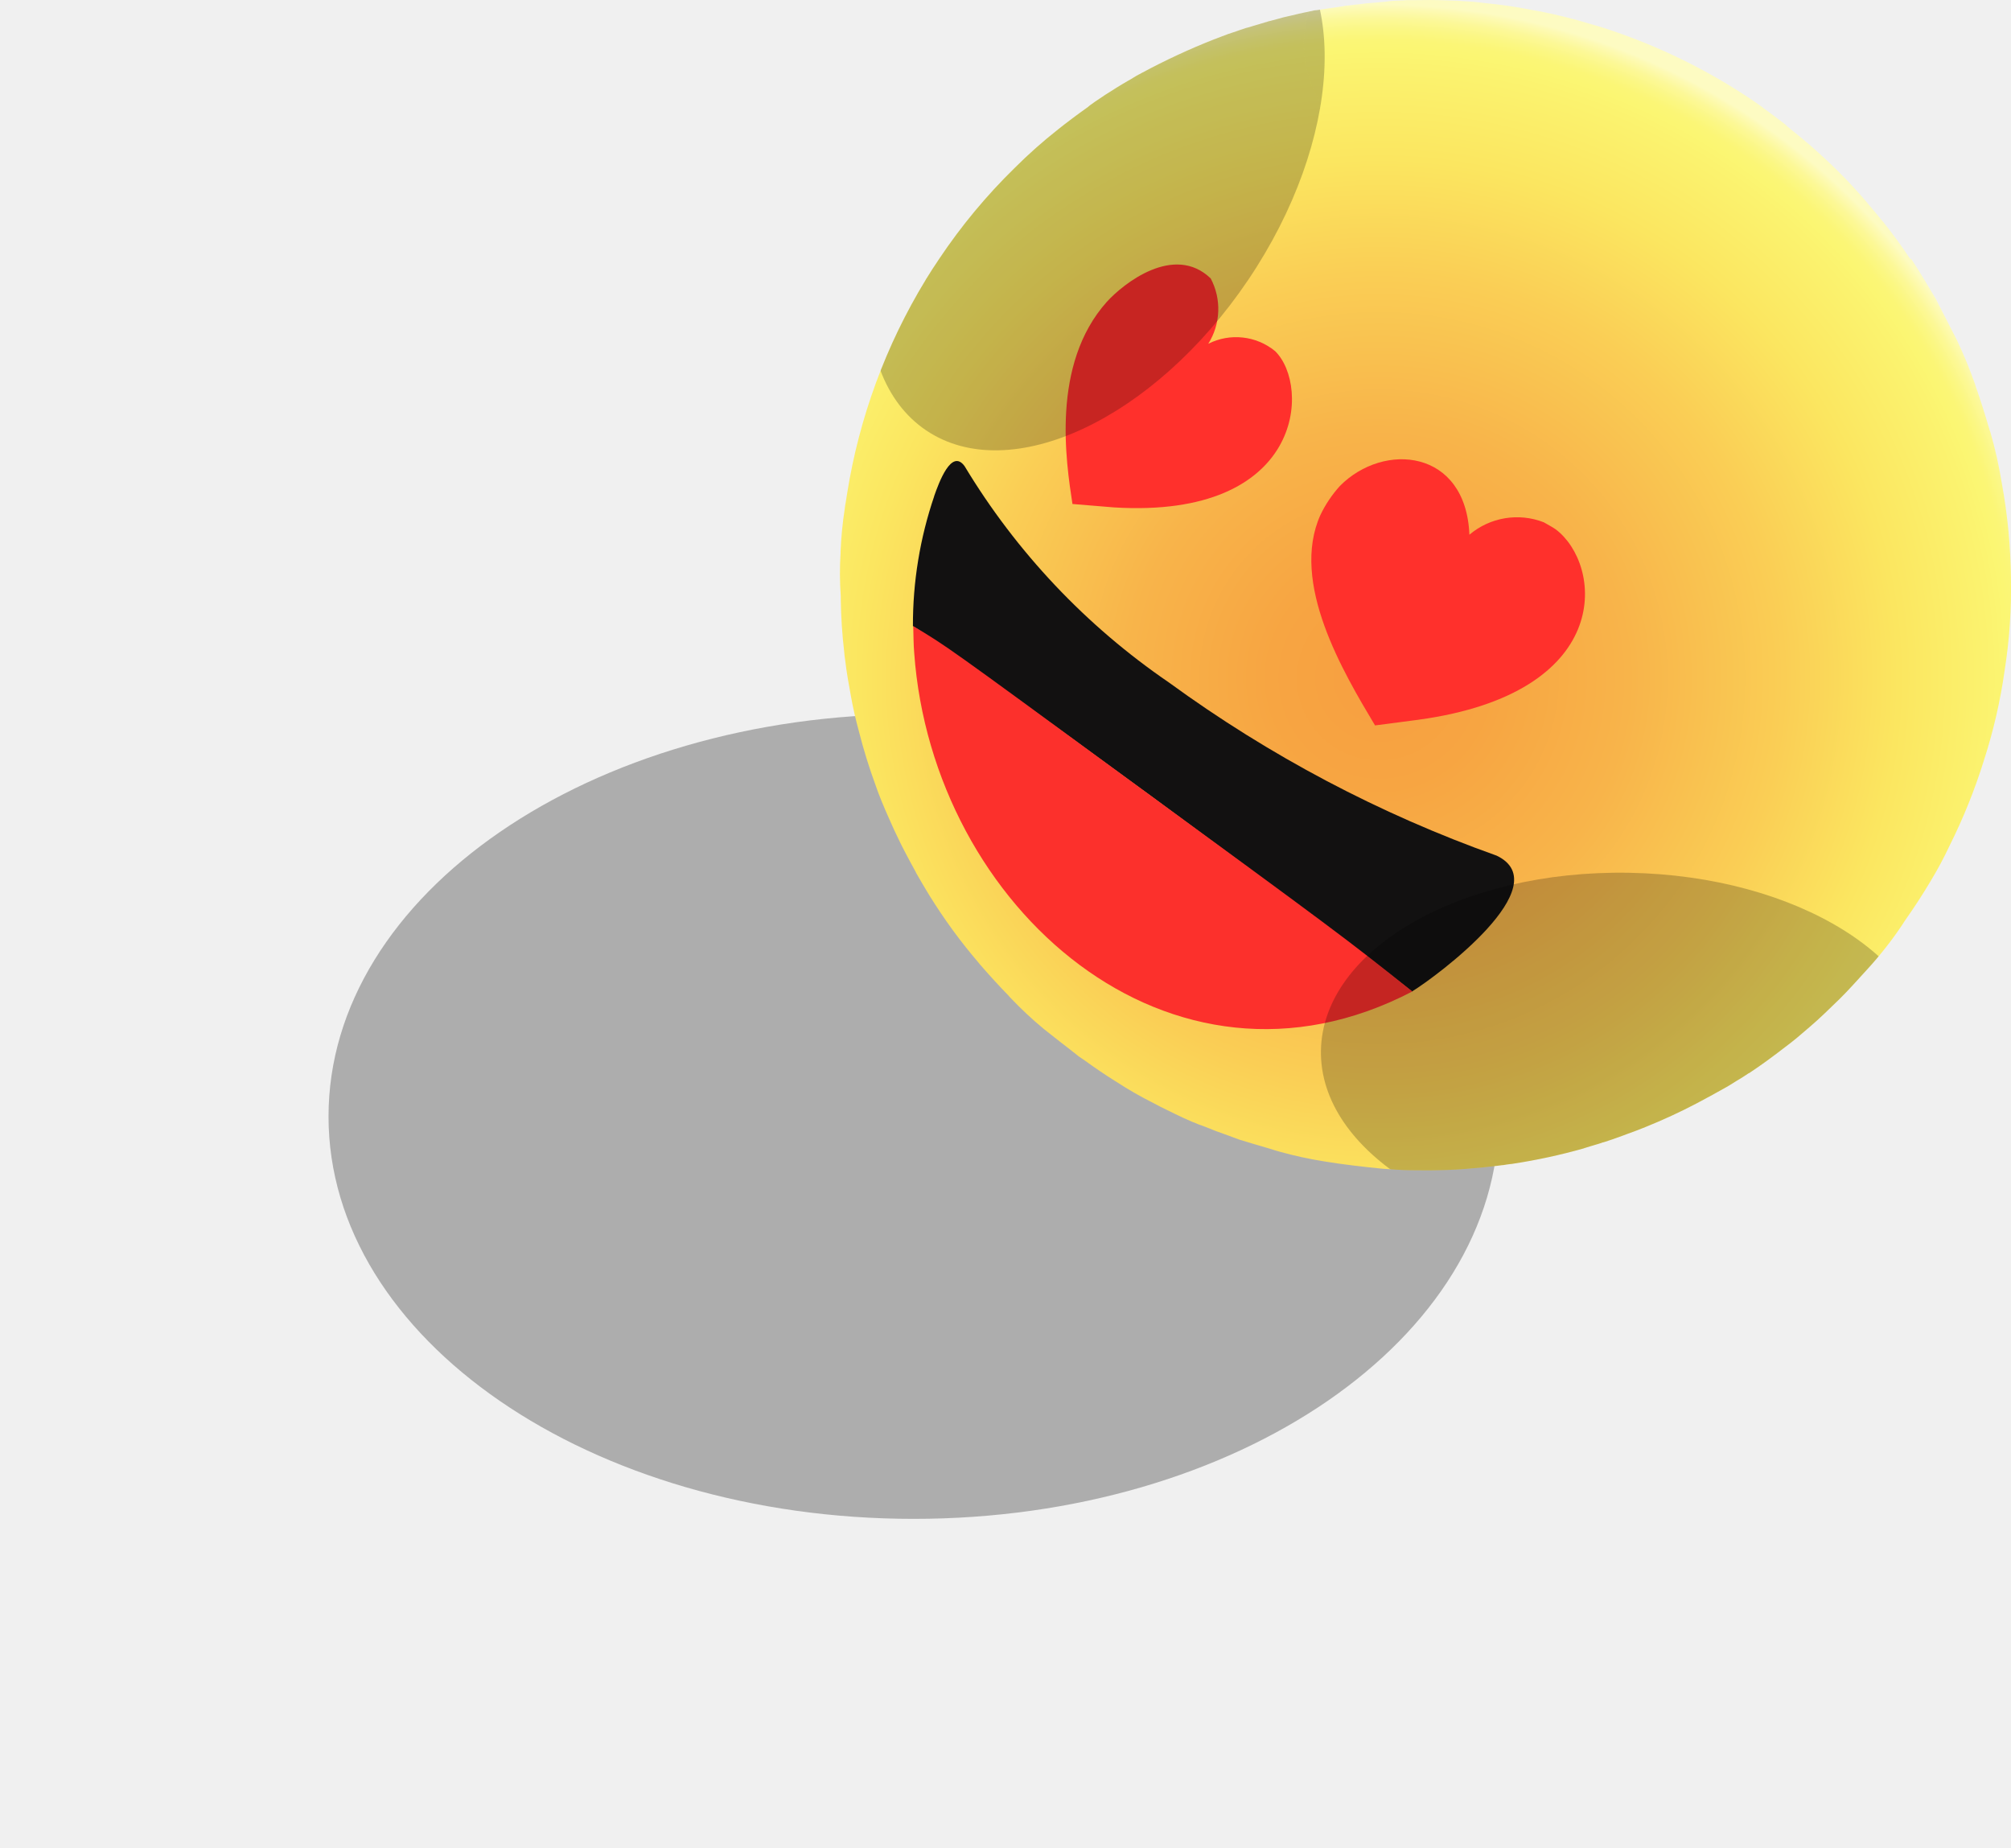
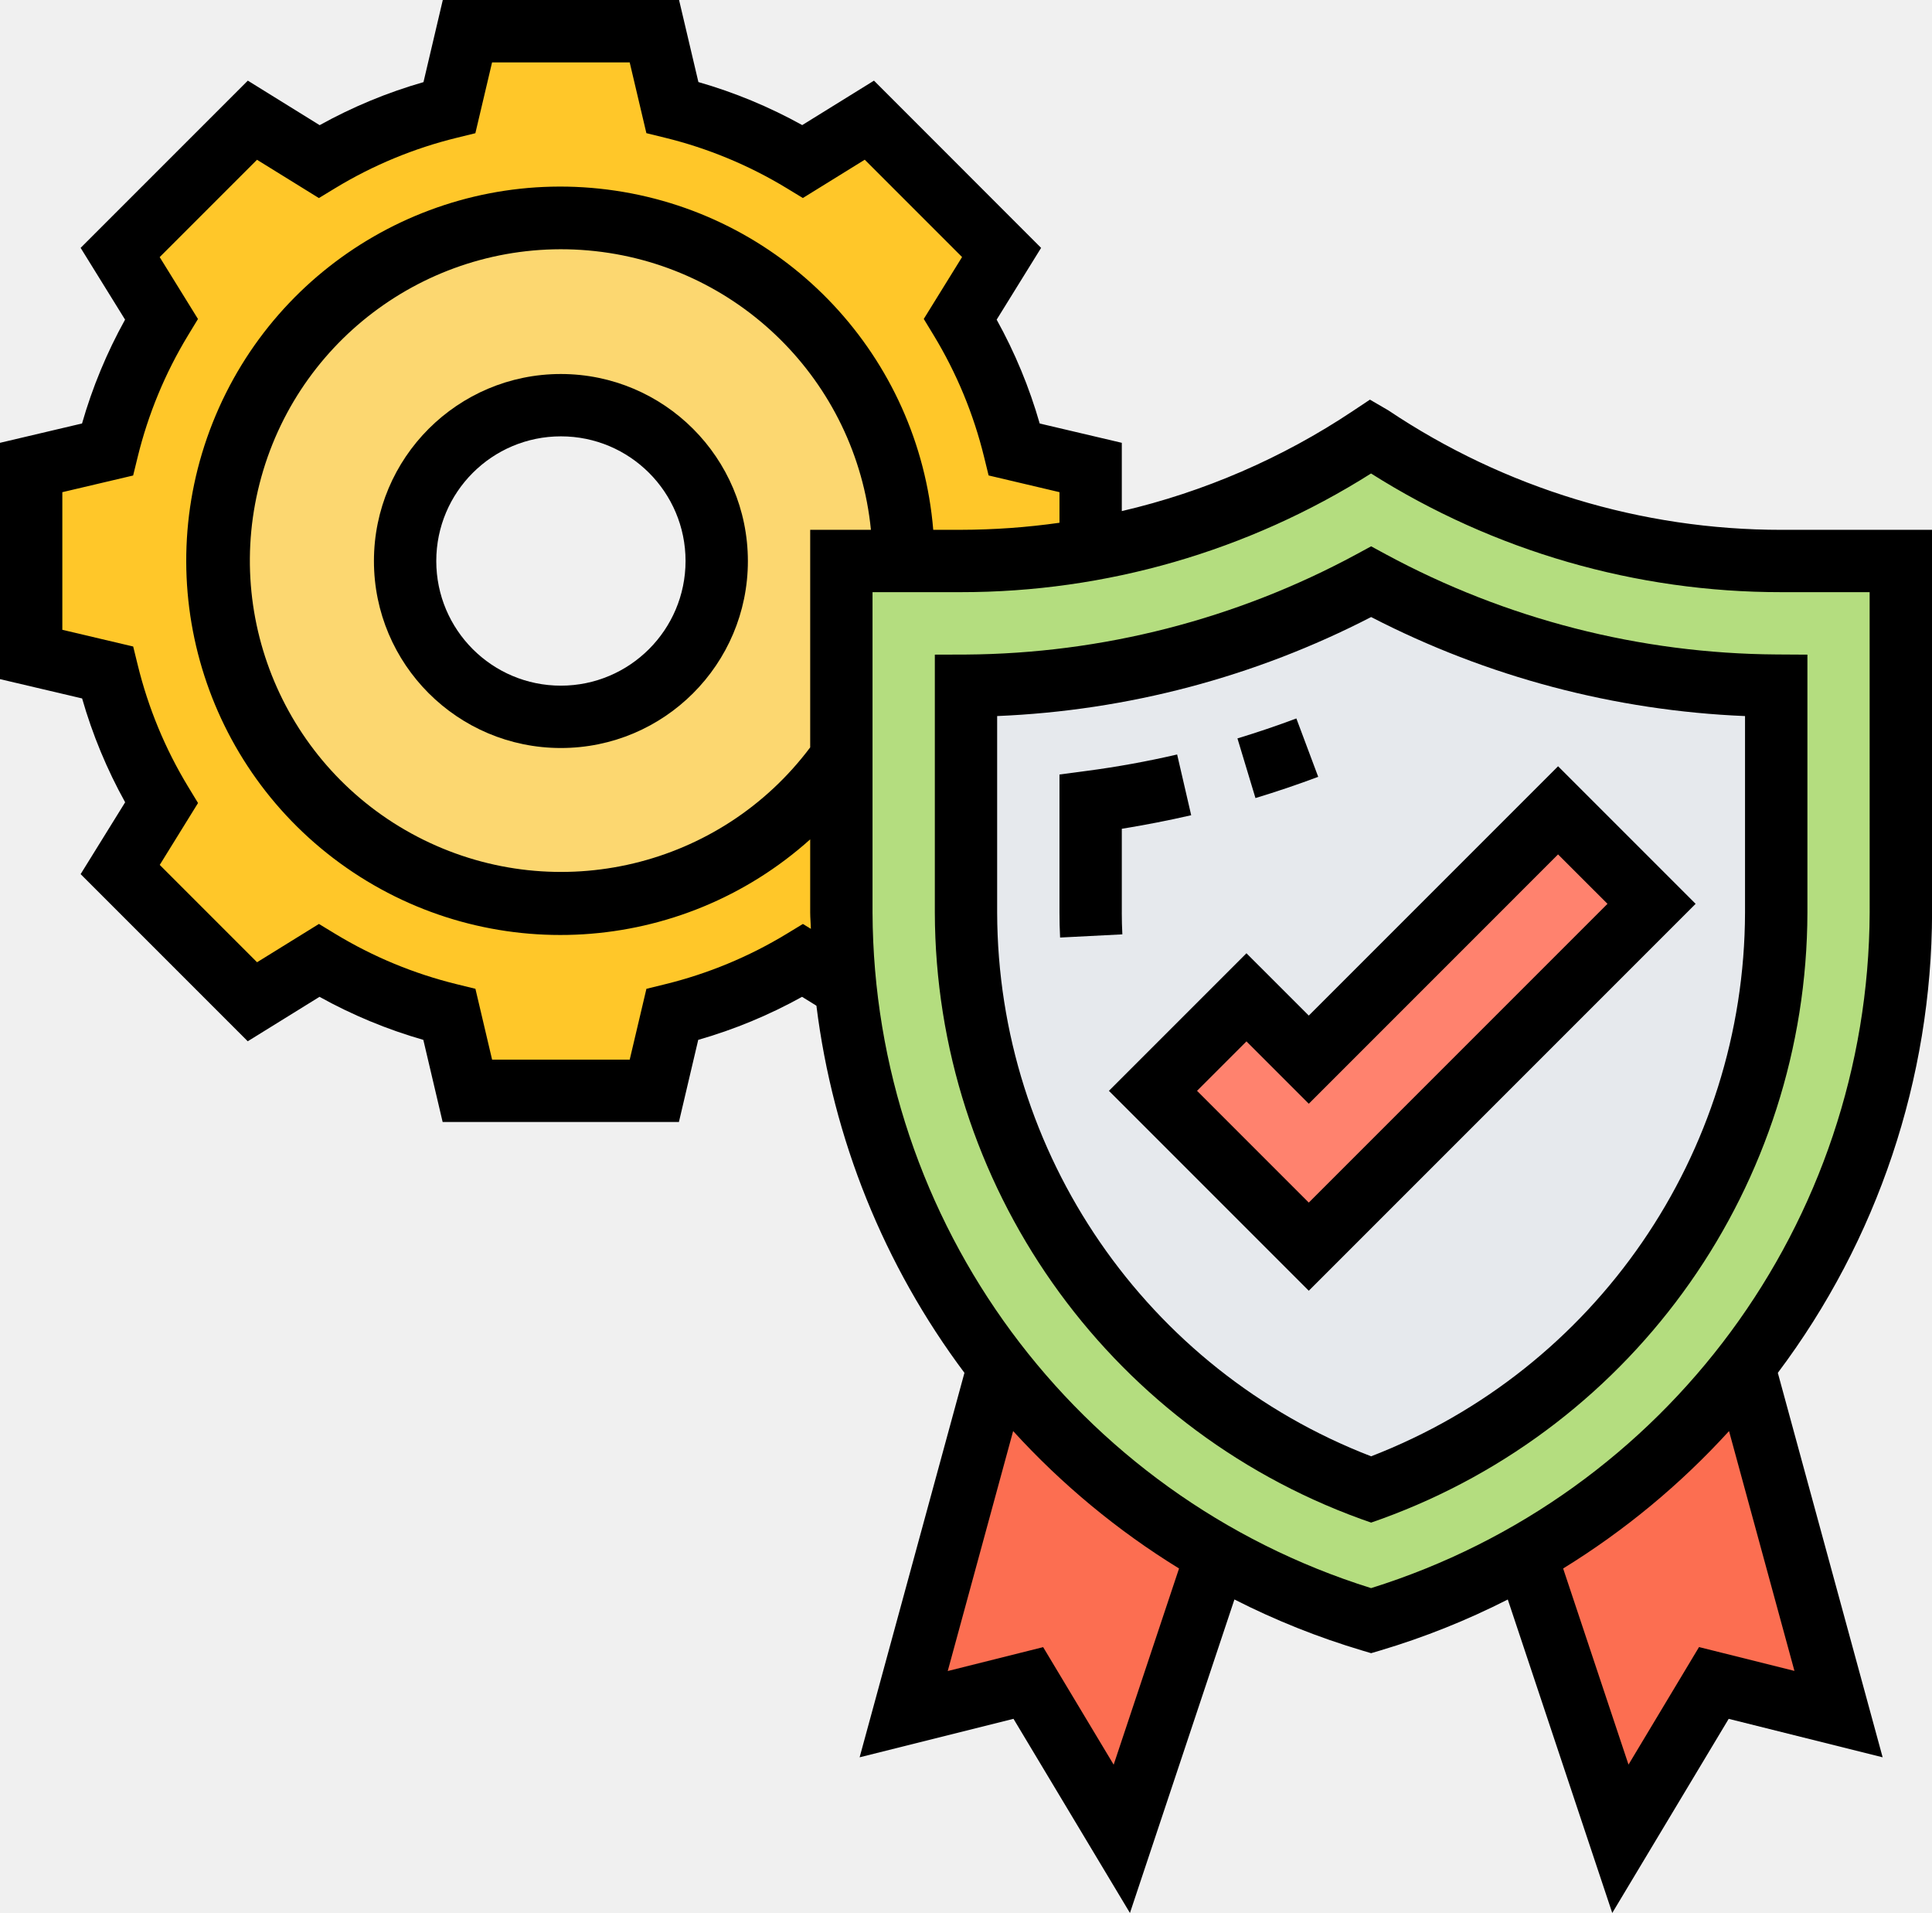
- <svg xmlns="http://www.w3.org/2000/svg" xmlns:xlink="http://www.w3.org/1999/xlink" width="82.478" height="75.758" viewBox="0 0 82.478 75.758">
-   <defs>
-     <radialGradient id="radial-gradient" cx="0.471" cy="0.58" r="0.575" gradientTransform="matrix(-0.999, -0.004, -0.004, 1, 0.933, 0.001)" gradientUnits="objectBoundingBox">
-       <stop offset="0" stop-color="#f79f40" />
-       <stop offset="0.163" stop-color="#f7a542" />
-       <stop offset="0.371" stop-color="#f8b44a" />
-       <stop offset="0.601" stop-color="#face55" />
-       <stop offset="0.771" stop-color="#fbe660" />
-       <stop offset="0.91" stop-color="#fbf36f" />
-       <stop offset="0.932" stop-color="#fbf672" />
-       <stop offset="0.947" stop-color="#fbf676" />
-       <stop offset="0.962" stop-color="#fbf783" />
-       <stop offset="0.978" stop-color="#fcf897" />
-       <stop offset="0.994" stop-color="#fdfab4" />
-       <stop offset="1" stop-color="#fdfbc2" />
-     </radialGradient>
-     <clipPath id="clip-path">
-       <path id="Trazado_116496" data-name="Trazado 116496" d="M52.65,29.84v-.06c0-.11-.03-.77-.15-1.75-.01-.09-.02-.17-.03-.26-.02-.12-.04-.25-.06-.38a23.894,23.894,0,0,0-3.15-8.77c0-.01-.01-.01-.01-.02-.17-.29-.35-.57-.54-.85h0a23.353,23.353,0,0,0-3.06-3.74,20.449,20.449,0,0,0-1.77-1.6c-.39-.32-.78-.62-1.19-.91a.265.265,0,0,1-.06-.05l-.05-.04-.21-.15c-.26-.18-.55-.37-.86-.57h0c-.01-.01-.02-.01-.03-.02-.15-.09-.3-.19-.47-.28-.07-.04-.15-.09-.22-.13s-.12-.07-.19-.11a1.092,1.092,0,0,0-.15-.08,25.413,25.413,0,0,0-2.93-1.4c-.26-.11-.47-.18-.58-.23l-.18-.07-.18-.07c-.01,0-.02-.01-.03-.01l-.04-.01-.3-.1-.04-.01c-.01,0-.03-.01-.04-.01l-.2-.07a2.759,2.759,0,0,0-.27-.08l-.23-.07c-.04-.01-.09-.03-.13-.04-.01,0-.03-.01-.04-.01s-.03-.01-.05-.01a.636.636,0,0,1-.07-.02l-.26-.07-.22-.06c-.07-.02-.14-.03-.21-.05h-.01l-.13-.03-.25-.06-.18-.04a2.049,2.049,0,0,0-.24-.05c-.01,0-.03-.01-.04-.01-.06-.01-.12-.03-.18-.04l-.11-.02-.13-.03h-.02l-.04-.01c-.02,0-.05-.01-.07-.01a1.766,1.766,0,0,1-.2-.04.6.6,0,0,0-.12-.02h0a2.068,2.068,0,0,1-.22-.04l-.19-.03c-.03-.01-.07-.01-.11-.02a.985.985,0,0,0-.17-.02,1,1,0,0,0-.16-.02l-.27-.03-.25-.03c-.03,0-.05-.01-.08-.01h-.02a1.641,1.641,0,0,0-.23-.02l-.34-.03c-.08-.01-.16-.01-.23-.02-.09-.01-.17-.01-.26-.02s-.18-.01-.27-.02A.97.97,0,0,1,29.76,7h-.37c-.48-.01-.96-.01-1.45,0-.11,0-.21,0-.31.01s-.22.01-.32.02c-.07,0-.13.01-.19.01-.16.01-.31.02-.46.04-.05,0-.11.01-.16.01-.22.02-.43.04-.64.07-.1.01-.2.02-.3.04h-.01c-.02,0-.04.01-.06.01q-.24.03-.45.06c-.11.02-.23.04-.34.05-.26.04-.47.08-.61.11-.7.14-1.38.3-2.06.5-.41.11-.77.22-1.21.38a24.021,24.021,0,0,0-5.31,2.61h0c-.17.11-.33.22-.49.33a.265.265,0,0,0-.06.05c-.28.2-.56.4-.84.61a.423.423,0,0,1-.07.05l-.02.02-.02.02c-.01.01-.02.02-.03.02s-.02.01-.03.02c-.08.06-.15.12-.23.18-.15.12-.3.24-.44.36-.08.07-.16.13-.24.2-.16.14-.32.27-.46.4l-.02.02-.02.02c-.03.03-.07.06-.1.09-.75.69-1.21,1.19-1.24,1.22-.23.25-.46.51-.69.77-.16.19-.33.38-.5.59-.01.01-.02.03-.04.04l-.03.03c-.34.42-.69.89-1.08,1.46l-.01.01-.01.01c-.01.01-.01.02-.02.02-.18.26-.36.55-.54.86-.16.26-.32.52-.46.75l-.46.88c-.15.29-.29.56-.42.82a16.758,16.758,0,0,0-.76,1.82h0v.01c-.22.6-.42,1.23-.6,1.84l-.01.02a.037.037,0,0,1-.01.03,17.968,17.968,0,0,0-.5,2.13,23.506,23.506,0,0,0-.17,7.66,22.794,22.794,0,0,0,.82,3.68,23.944,23.944,0,0,0,1.38,3.51,15.311,15.311,0,0,0,.75,1.42c.32.56.68,1.11,1.06,1.66.04.07.09.13.13.2a16,16,0,0,0,1.39,1.8c.34.37.78.88,1.14,1.24s.83.82,1.22,1.15h0c.42.37.6.53.99.83q.72.585,1.47,1.08h.01c.16.11.32.22.49.32.19.12.38.24.55.34.09.05.22.13.36.21a.573.573,0,0,1,.07.04c.15.09.33.18.52.29.04.02.09.05.13.07a22.789,22.789,0,0,0,2.12,1c.18.07.42.17.7.28l.24.09.42.15.3.1.11.03c.01,0,.01,0,.02.01l.16.05a2.759,2.759,0,0,0,.27.08l.26.08c.01,0,.02,0,.02.01a22.1,22.1,0,0,0,2.96.66l.09.01c.08.01.17.03.27.04h.03l.23.03.53.06c.24.03.56.05.79.07s.49.03.74.04h.02c.13.01.25.01.37.01.33.01.77,0,1.1.01s.79-.03,1.13-.05c.72-.06,1.68-.17,2.39-.28a18.747,18.747,0,0,0,1.84-.38c.14-.04.28-.08.43-.12.43-.12.87-.25,1.24-.36l.43-.16c.35-.12.69-.25,1.03-.38l.17-.06c.4-.15.89-.38,1.32-.59.19-.09.37-.18.55-.28a15.71,15.71,0,0,0,1.56-.88c.02-.01.03-.02.05-.03.41-.26.82-.52,1.22-.81.09-.06.18-.12.26-.17l.44-.34c.12-.09.23-.18.35-.27l.66-.52a14.289,14.289,0,0,0,1.37-1.26l.03-.03.07-.07c.35-.35.74-.77,1.2-1.29a.138.138,0,0,0,.03-.04h0a20.958,20.958,0,0,0,2.02-2.71c.01-.01.01-.02.02-.03.19-.3.38-.61.57-.95v-.01h0c.08-.14.16-.29.24-.44.11-.2.22-.41.31-.59l.09-.18c.16-.32.31-.65.47-.99.21-.47.41-.94.56-1.36h0c.26-.7.5-1.44.71-2.23.13-.48.25-.96.33-1.41.1-.48.18-.98.25-1.5.02-.12.03-.23.05-.34.08-.69.14-1.41.16-2.14v-.13C52.68,31.04,52.68,30.45,52.65,29.84Z" transform="translate(-4.654 -6.992)" />
-     </clipPath>
-     <linearGradient id="linear-gradient" x1="-0.166" y1="-323.933" x2="-1.166" y2="-323.933" gradientUnits="objectBoundingBox">
-       <stop offset="0" stop-color="#19b79c" />
-       <stop offset="0.405" stop-color="#1dbb9e" />
-       <stop offset="0.825" stop-color="#2ac8a3" />
-       <stop offset="0.997" stop-color="#31cfa6" />
-     </linearGradient>
-     <linearGradient id="linear-gradient-2" x1="-2.106" y1="-363.238" x2="-3.08" y2="-363.238" xlink:href="#linear-gradient" />
-     <clipPath id="clip-path-2">
-       <path id="Trazado_116504" data-name="Trazado 116504" d="M4.652,29.65v-.06a15.757,15.757,0,0,1,.17-1.74,2.335,2.335,0,0,1,.04-.26c.02-.12.04-.25.06-.38a24.088,24.088,0,0,1,3.22-8.75c0-.01.01-.01.01-.02.18-.29.36-.57.55-.85h0a23.39,23.39,0,0,1,3.09-3.72,20.134,20.134,0,0,1,1.78-1.58q.585-.465,1.2-.9a.265.265,0,0,0,.06-.05l.05-.04.21-.15c.26-.18.55-.37.86-.56h0c.01-.01.02-.01.03-.02.15-.09.31-.19.47-.28a2.53,2.53,0,0,0,.22-.13c.06-.04.12-.07.19-.11.05-.03.1-.05.15-.08a27.308,27.308,0,0,1,2.95-1.37c.26-.1.47-.18.58-.22l.18-.06.18-.06c.01,0,.02-.01.03-.01l.05-.02.3-.1.04-.01c.01,0,.03-.01.04-.01l.2-.06c.08-.02.19-.06.27-.08l.23-.07a.647.647,0,0,0,.13-.04c.01,0,.03-.01.04-.01s.03-.01.05-.01a.637.637,0,0,0,.07-.02l.26-.07.22-.06c.07-.02.14-.03.21-.05h.01l.13-.03c.08-.02.18-.04.25-.06l.18-.04c.08-.02.16-.03.24-.05.01,0,.03-.01.04-.01a1.163,1.163,0,0,0,.18-.04l.11-.01.13-.02h.02l.04-.01c.02,0,.05-.01.07-.01l.2-.03c.04-.01.09-.01.13-.02h0l.22-.03.19-.03a.516.516,0,0,0,.11-.02.985.985,0,0,1,.17-.02c.06-.01.11-.01.16-.02l.27-.03.25-.03c.03,0,.05-.01.08-.01h.02c.07-.01.15-.01.23-.02l.34-.03c.08-.01.16-.01.23-.02a1.569,1.569,0,0,1,.24-.03,2.437,2.437,0,0,1,.27-.01.86.86,0,0,1,.16-.01l.15-.01h.24c.49-.01.97-.01,1.45.01.11,0,.21.01.31.01s.22.01.32.02c.07,0,.13.01.19.01.16.01.31.02.46.04.05.01.11.01.16.02.22.02.43.05.64.07.1.01.2.03.3.04h.01c.02,0,.04.01.06.01.16.02.31.05.45.07l.34.06c.26.05.47.09.6.11.69.14,1.38.31,2.06.52.41.11.76.23,1.21.39a24.178,24.178,0,0,1,5.28,2.65h0c.16.11.33.22.49.34a.265.265,0,0,1,.06.05c.28.2.56.41.83.62a.424.424,0,0,0,.07.05l.02.02.02.02.03.03c.01.01.02.01.02.02.08.06.15.12.22.18.15.12.3.24.44.36.08.07.16.14.24.2.16.14.31.28.46.41l.02.02.02.02c.03.03.07.06.1.09.75.69,1.2,1.2,1.23,1.23.23.25.46.51.68.78.16.19.32.38.49.59.01.01.02.03.04.04l.02.03c.33.42.69.89,1.07,1.47l.04.01.01.01c.01.01.01.02.02.02.17.26.36.56.54.86.16.26.31.53.45.75l.45.88c.15.29.29.56.42.82a18.431,18.431,0,0,1,.75,1.83h0v.01c.21.6.41,1.23.59,1.85l.01.02a.037.037,0,0,0,.01.03,17.59,17.59,0,0,1,.48,2.14,22.71,22.71,0,0,1,.37,3.87,21.465,21.465,0,0,1-.26,3.8,21.96,21.96,0,0,1-.85,3.68,23.286,23.286,0,0,1-1.41,3.5,15.244,15.244,0,0,1-.76,1.42c-.33.56-.69,1.11-1.07,1.65-.04.07-.09.13-.13.2a15.2,15.2,0,0,1-1.41,1.79c-.34.37-.79.88-1.15,1.23s-.84.82-1.22,1.14h0c-.43.37-.6.52-1,.82-.49.38-.98.74-1.48,1.07H41.9c-.16.11-.32.21-.49.31-.19.12-.38.24-.55.33-.09.05-.22.12-.36.2a.574.574,0,0,0-.07.04c-.15.08-.33.18-.52.28-.04.02-.09.05-.13.07a23.108,23.108,0,0,1-2.12.98c-.18.07-.42.17-.71.27l-.24.09-.42.15-.3.1-.11.03c-.01,0-.01,0-.02.01l-.16.05c-.08.02-.19.06-.27.08l-.26.08c-.01,0-.02,0-.02.01a23.962,23.962,0,0,1-2.96.64l-.09.01c-.08.01-.17.02-.27.04H31.8l-.23.03-.53.06c-.24.02-.56.05-.79.07s-.49.03-.74.04h-.02c-.13,0-.25.01-.37.01-.33.01-.77,0-1.1,0s-.79-.04-1.13-.06c-.72-.07-1.68-.18-2.39-.3a16.281,16.281,0,0,1-1.84-.4c-.14-.04-.28-.08-.43-.13-.43-.12-.87-.26-1.24-.37l-.43-.16c-.35-.12-.69-.25-1.03-.39l-.17-.06c-.4-.15-.88-.38-1.32-.6-.19-.09-.37-.18-.55-.28a15.612,15.612,0,0,1-1.55-.89.219.219,0,0,0-.05-.03c-.41-.26-.81-.53-1.21-.82-.09-.06-.17-.12-.25-.17L14,49.97c-.12-.09-.23-.18-.35-.27l-.66-.52a15.233,15.233,0,0,1-1.36-1.27l-.03-.03-.06-.07c-.34-.35-.74-.78-1.19-1.3a.138.138,0,0,1-.03-.04h0a21.889,21.889,0,0,1-2-2.73c-.01-.01-.01-.02-.02-.03-.18-.3-.37-.61-.56-.95v-.01h0c-.08-.14-.16-.29-.24-.44-.11-.21-.22-.41-.31-.59l-.09-.18c-.16-.32-.31-.65-.46-.99-.21-.47-.41-.95-.55-1.36h0a22.441,22.441,0,0,1-.69-2.23c-.13-.48-.24-.96-.32-1.41-.09-.49-.18-.98-.24-1.5-.02-.12-.03-.23-.04-.34a21.166,21.166,0,0,1-.14-2.14v-.13A13.347,13.347,0,0,1,4.652,29.65Z" transform="translate(-4.627 -6.983)" fill="url(#radial-gradient)" />
-     </clipPath>
-   </defs>
-   <g id="Grupo_157926" data-name="Grupo 157926" transform="translate(13.474)">
-     <ellipse id="Elipse_4737" data-name="Elipse 4737" cx="24" cy="16.5" rx="24" ry="16.5" transform="translate(0 29.284)" fill="#0b0b0b" opacity="0.292" style="mix-blend-mode: multiply;isolation: isolate" />
-     <path id="Trazado_116493" data-name="Trazado 116493" d="M4.652,29.65v-.06a15.757,15.757,0,0,1,.17-1.74,2.335,2.335,0,0,1,.04-.26c.02-.12.04-.25.06-.38a24.088,24.088,0,0,1,3.22-8.75c0-.01.01-.01.01-.02.18-.29.36-.57.55-.85h0a23.39,23.39,0,0,1,3.09-3.72,20.134,20.134,0,0,1,1.78-1.58q.585-.465,1.2-.9a.265.265,0,0,0,.06-.05l.05-.04.21-.15c.26-.18.55-.37.86-.56h0c.01-.01.02-.01.03-.02.15-.09.31-.19.47-.28a2.53,2.53,0,0,0,.22-.13c.06-.04.12-.07.19-.11.05-.03.1-.05.15-.08a27.308,27.308,0,0,1,2.95-1.37c.26-.1.47-.18.58-.22l.18-.06.18-.06c.01,0,.02-.01.03-.01l.05-.02.3-.1.04-.01c.01,0,.03-.01.04-.01l.2-.06c.08-.02.19-.06.27-.08l.23-.07a.647.647,0,0,0,.13-.04c.01,0,.03-.01.04-.01s.03-.01.05-.01a.637.637,0,0,0,.07-.02l.26-.07.22-.06c.07-.02.14-.03.21-.05h.01l.13-.03c.08-.02.18-.04.25-.06l.18-.04c.08-.02.16-.03.24-.05.01,0,.03-.01.04-.01a1.163,1.163,0,0,0,.18-.04l.11-.01.13-.02h.02l.04-.01c.02,0,.05-.01.07-.01l.2-.03c.04-.01.09-.01.13-.02h0l.22-.03.19-.03a.516.516,0,0,0,.11-.02.985.985,0,0,1,.17-.02c.06-.01.11-.01.16-.02l.27-.03.25-.03c.03,0,.05-.01.08-.01h.02c.07-.01.15-.01.23-.02l.34-.03c.08-.01.16-.01.23-.02a1.569,1.569,0,0,1,.24-.03,2.437,2.437,0,0,1,.27-.01.86.86,0,0,1,.16-.01l.15-.01h.24c.49-.01.97-.01,1.45.01.11,0,.21.01.31.01s.22.01.32.02c.07,0,.13.01.19.01.16.01.31.02.46.04.05.01.11.01.16.02.22.02.43.05.64.07.1.01.2.03.3.04h.01c.02,0,.04.01.06.01.16.02.31.05.45.07l.34.06c.26.05.47.09.6.11.69.14,1.38.31,2.06.52.41.11.76.23,1.21.39a24.178,24.178,0,0,1,5.28,2.65h0c.16.11.33.22.49.34a.265.265,0,0,1,.06.05c.28.2.56.41.83.62a.424.424,0,0,0,.07.05l.02.02.02.02.03.03c.01.01.02.01.02.02.08.06.15.12.22.18.15.12.3.24.44.36.08.07.16.14.24.2.16.14.31.28.46.41l.02.02.02.02c.03.03.07.06.1.09.75.69,1.2,1.2,1.23,1.23.23.25.46.51.68.78.16.19.32.38.49.59.01.01.02.03.04.04l.02.03c.33.42.69.89,1.07,1.47l.04.01.01.01c.01.01.01.02.02.02.17.26.36.56.54.86.16.26.31.53.45.75l.45.88c.15.29.29.56.42.82a18.431,18.431,0,0,1,.75,1.83h0v.01c.21.6.41,1.23.59,1.85l.01.02a.037.037,0,0,0,.01.03,17.59,17.59,0,0,1,.48,2.14,22.71,22.71,0,0,1,.37,3.87,21.465,21.465,0,0,1-.26,3.8,21.96,21.96,0,0,1-.85,3.68,23.286,23.286,0,0,1-1.41,3.5,15.244,15.244,0,0,1-.76,1.42c-.33.56-.69,1.11-1.07,1.65-.04.07-.09.13-.13.2a15.2,15.2,0,0,1-1.41,1.79c-.34.37-.79.88-1.15,1.23s-.84.82-1.22,1.14h0c-.43.37-.6.52-1,.82-.49.38-.98.74-1.48,1.07H41.9c-.16.11-.32.21-.49.31-.19.12-.38.24-.55.33-.09.05-.22.12-.36.2a.574.574,0,0,0-.07.04c-.15.08-.33.18-.52.28-.04.02-.09.05-.13.07a23.108,23.108,0,0,1-2.12.98c-.18.07-.42.17-.71.27l-.24.09-.42.15-.3.1-.11.03c-.01,0-.01,0-.02.01l-.16.05c-.08.02-.19.06-.27.08l-.26.08c-.01,0-.02,0-.02.01a23.962,23.962,0,0,1-2.96.64l-.09.01c-.08.01-.17.02-.27.04H31.8l-.23.03-.53.06c-.24.02-.56.05-.79.07s-.49.03-.74.04h-.02c-.13,0-.25.01-.37.01-.33.01-.77,0-1.1,0s-.79-.04-1.13-.06c-.72-.07-1.68-.18-2.39-.3a16.281,16.281,0,0,1-1.84-.4c-.14-.04-.28-.08-.43-.13-.43-.12-.87-.26-1.24-.37l-.43-.16c-.35-.12-.69-.25-1.03-.39l-.17-.06c-.4-.15-.88-.38-1.32-.6-.19-.09-.37-.18-.55-.28a15.612,15.612,0,0,1-1.55-.89.219.219,0,0,0-.05-.03c-.41-.26-.81-.53-1.21-.82-.09-.06-.17-.12-.25-.17L14,49.97c-.12-.09-.23-.18-.35-.27l-.66-.52a15.233,15.233,0,0,1-1.36-1.27l-.03-.03-.06-.07c-.34-.35-.74-.78-1.19-1.3a.138.138,0,0,1-.03-.04h0a21.889,21.889,0,0,1-2-2.73c-.01-.01-.01-.02-.02-.03-.18-.3-.37-.61-.56-.95v-.01h0c-.08-.14-.16-.29-.24-.44-.11-.21-.22-.41-.31-.59l-.09-.18c-.16-.32-.31-.65-.46-.99-.21-.47-.41-.95-.55-1.36h0a22.441,22.441,0,0,1-.69-2.23c-.13-.48-.24-.96-.32-1.41-.09-.49-.18-.98-.24-1.5-.02-.12-.03-.23-.04-.34a21.166,21.166,0,0,1-.14-2.14v-.13A13.347,13.347,0,0,1,4.652,29.65Z" transform="translate(16.349 -6.983)" fill="url(#radial-gradient)" />
-     <g id="Grupo_86225" data-name="Grupo 86225" transform="translate(20.955 0.009)" clip-path="url(#clip-path)">
-       <path id="Trazado_116494" data-name="Trazado 116494" d="M50.67,21.64a4.37,4.37,0,0,1,.18-.46C50.8,21.33,50.74,21.48,50.67,21.64Z" transform="translate(-48.844 -6.992)" fill="url(#linear-gradient)" />
-       <path id="Trazado_116495" data-name="Trazado 116495" d="M4.7,34.92c.03-.14.05-.28.08-.41C4.75,34.65,4.73,34.79,4.7,34.92Z" transform="translate(43.196 -6.992)" fill="url(#linear-gradient-2)" />
-     </g>
-     <path id="Trazado_116497" data-name="Trazado 116497" d="M25.873,27.33A16.375,16.375,0,0,0,25,32.66c2.26,1.39,16.97,12.2,20.47,14.98,1.03-.63,6.02-4.35,3.47-5.57a52.925,52.925,0,0,1-13.44-7.1,28.664,28.664,0,0,1-8.38-8.87c-.54-.75-1.06.69-1.25,1.23" transform="translate(-1.032 -6.983)" fill="#121111" />
-     <path id="Trazado_116499" data-name="Trazado 116499" d="M29.22,33.76c.75,10.43,10.52,19.05,20.43,13.88-2.65-2.12-3.33-2.62-11.66-8.71-7.45-5.46-7.45-5.46-8.81-6.27.01.33.01.77.04,1.1" transform="translate(-5.199 -6.983)" fill="#fc302c" />
-     <g id="Grupo_86231" data-name="Grupo 86231" transform="translate(40.307 18.833)">
-       <path id="Trazado_116501" data-name="Trazado 116501" d="M22.473,28.1c-1.25,2.78.93,6.44,2.24,8.63.65-.09,1.52-.19,2.17-.29,7.67-1.22,7.14-6.32,5.24-7.75-.14-.1-.34-.2-.49-.29a3.024,3.024,0,0,0-3.05.51c-.14-3.51-3.51-3.82-5.31-2a4.969,4.969,0,0,0-.8,1.19" transform="translate(-22.099 -25.816)" fill="#ff302c" />
-     </g>
-     <g id="Grupo_86232" data-name="Grupo 86232" transform="translate(30.232 10.846)">
-       <path id="Trazado_116503" data-name="Trazado 116503" d="M35.806,19.36c-2.3,2.57-1.67,6.58-1.41,8.29.51.04,1.19.1,1.7.14,7.78.48,8.08-4.98,6.61-6.41a2.529,2.529,0,0,0-2.74-.3,2.679,2.679,0,0,0,.1-2.68c-1.5-1.44-3.58.21-4.26.96" transform="translate(-34.117 -17.829)" fill="#ff302c" />
-     </g>
-     <g id="Enmascarar_grupo_59" data-name="Enmascarar grupo 59" transform="translate(20.976 0)" clip-path="url(#clip-path-2)">
-       <g id="Grupo_86233" data-name="Grupo 86233" transform="translate(-2.683 -7.272)" opacity="0.561" style="mix-blend-mode: multiply;isolation: isolate">
-         <g id="Grupo_86230" data-name="Grupo 86230" transform="translate(0)">
-           <ellipse id="Elipse_4734" data-name="Elipse 4734" cx="12.5" cy="7.5" rx="12.5" ry="7.5" transform="translate(21.707 1.557)" fill="#fff" opacity="0.743" />
-           <ellipse id="Elipse_4735" data-name="Elipse 4735" cx="12.5" cy="7.5" rx="12.5" ry="7.5" transform="translate(26.415 8.388) rotate(124)" opacity="0.387" />
-           <ellipse id="Elipse_4736" data-name="Elipse 4736" cx="12.5" cy="7.5" rx="12.5" ry="7.5" transform="matrix(-1, -0.017, 0.017, -1, 47.282, 58.274)" opacity="0.387" />
-         </g>
-       </g>
-     </g>
+ <svg xmlns="http://www.w3.org/2000/svg" width="103.032" height="102" viewBox="0 0 103.032 102">
+   <g id="control-de-calidad" transform="translate(-1 -1)">
+     <path id="Trazado_619373" data-name="Trazado 619373" d="M44.56,26.28H41.236v10.5a18.274,18.274,0,1,1,3.324-10.5Zm-9.971,0a8.309,8.309,0,1,0-8.309,8.309A8.312,8.312,0,0,0,34.589,26.28Z" transform="translate(4.633 4.633)" fill="#fcd770" />
+     <path id="Trazado_619374" data-name="Trazado 619374" d="M58.5,25.265v4.371a38.653,38.653,0,0,1-6.93.615H48.531a18.291,18.291,0,1,0-3.324,10.5V49a38.906,38.906,0,0,0,.2,3.955l-2.26-1.4A24.349,24.349,0,0,1,36.2,54.43L35.236,58.5H25.265L24.3,54.43a24.349,24.349,0,0,1-6.946-2.875L13.8,53.749,6.753,46.7l2.194-3.556A24.349,24.349,0,0,1,6.071,36.2L2,35.236V25.265L6.071,24.3a24.349,24.349,0,0,1,2.875-6.946L6.753,13.8,13.8,6.753l3.556,2.194A24.349,24.349,0,0,1,24.3,6.071L25.265,2h9.971L36.2,6.071a24.349,24.349,0,0,1,6.946,2.875L46.7,6.753,53.749,13.8l-2.194,3.556A24.349,24.349,0,0,1,54.43,24.3Z" transform="translate(0.662 0.662)" fill="#ffc729" />
+     <path id="Trazado_619375" data-name="Trazado 619375" d="M61.666,45.046l4.985,18.28L60,61.664l-4.985,8.309L50.033,55.017l-.083-.15A39.04,39.04,0,0,0,61.533,44.93Z" transform="translate(32.395 29.073)" fill="#fc6e51" />
+     <path id="Trazado_619376" data-name="Trazado 619376" d="M46.7,54.868l-.083.15L41.633,69.973l-4.985-8.309L30,63.326l4.985-18.28.133-.116A39.04,39.04,0,0,0,46.7,54.868Z" transform="translate(19.192 29.073)" fill="#fc6e51" />
+     <path id="Trazado_619377" data-name="Trazado 619377" d="M84.5,21.647V40.392A39.409,39.409,0,0,1,64.477,74.675a38.818,38.818,0,0,1-8.226,3.473A39.259,39.259,0,0,1,36.442,64.738,39.326,39.326,0,0,1,28,40.392V21.647h6.365a38.653,38.653,0,0,0,6.93-.615,39.207,39.207,0,0,0,14.906-6l.05-.033.05.033a39.272,39.272,0,0,0,21.836,6.614Z" transform="translate(17.869 9.265)" fill="#b4dd7f" />
+     <path id="Trazado_619378" data-name="Trazado 619378" d="M75.207,25.2V37.3a32.909,32.909,0,0,1-21.6,30.76A32.909,32.909,0,0,1,32,37.3V25.2A45.882,45.882,0,0,0,53.6,19.67,45.882,45.882,0,0,0,75.207,25.2Z" transform="translate(20.516 12.356)" fill="#e6e9ed" />
+     <path id="Trazado_619379" data-name="Trazado 619379" d="M64.589,31.985l-18.28,18.28L38,41.956l4.985-4.985,3.324,3.324L59.6,27Z" transform="translate(24.487 17.207)" fill="#ff826e" />
+     <path id="Trazado_619380" data-name="Trazado 619380" d="M45.018,27.165l-1.165-3.113c-1.042.391-2.1.748-3.142,1.064l.961,3.181C42.783,27.961,43.91,27.58,45.018,27.165Z" transform="translate(26.281 15.256)" />
+     <path id="Trazado_619381" data-name="Trazado 619381" d="M38.324,33.637V29.17c1.233-.2,2.471-.44,3.7-.723l-.749-3.239c-1.6.372-3.226.665-4.826.876L35,26.275v7.363c0,.445.01.889.033,1.331l3.32-.17c-.02-.387-.03-.773-.03-1.163Z" transform="translate(22.501 16.021)" />
+     <path id="Trazado_619382" data-name="Trazado 619382" d="M22.971,13a9.971,9.971,0,1,0,9.971,9.971A9.981,9.981,0,0,0,22.971,13Zm0,16.618a6.647,6.647,0,1,1,6.647-6.647A6.654,6.654,0,0,1,22.971,29.618Z" transform="translate(7.942 7.942)" />
+     <path id="Trazado_619383" data-name="Trazado 619383" d="M55.06,18.959l-.793-.43-.793.43A44.414,44.414,0,0,1,32.652,24.3L31,24.305V38.057A34.49,34.49,0,0,0,53.7,70.384l.567.2.567-.2a34.49,34.49,0,0,0,22.7-32.327V24.305l-1.652-.01A44.426,44.426,0,0,1,55.06,18.959Zm19.147,19.1a31.156,31.156,0,0,1-19.942,28.99,31.159,31.159,0,0,1-19.942-28.99V27.579A47.777,47.777,0,0,0,54.267,22.3a47.782,47.782,0,0,0,19.94,5.28Z" transform="translate(19.854 11.601)" />
+     <path id="Trazado_619384" data-name="Trazado 619384" d="M43.921,35.557l-7.335,7.335L47.245,53.551l20.63-20.63-7.335-7.335L47.245,38.88Zm19.254-2.636-15.93,15.93-5.959-5.959,2.636-2.636,3.324,3.324L60.539,30.286Z" transform="translate(23.551 16.271)" />
+     <path id="Trazado_619385" data-name="Trazado 619385" d="M104.032,29.251H96.007a37.629,37.629,0,0,1-20.975-6.375l-.975-.567-.916.61a37.564,37.564,0,0,1-12.316,5.333V24.611l-4.379-1.03a26.415,26.415,0,0,0-2.295-5.537l2.37-3.827L47.609,5.3l-3.827,2.37a26.415,26.415,0,0,0-5.537-2.295L37.214,1h-12.6l-1.03,4.379a26.415,26.415,0,0,0-5.537,2.295L14.216,5.3,5.3,14.216l2.37,3.827a26.415,26.415,0,0,0-2.295,5.537L1,24.611v12.6l4.379,1.03a26.415,26.415,0,0,0,2.295,5.537L5.3,47.609l8.912,8.912,3.827-2.37a26.415,26.415,0,0,0,5.537,2.295l1.03,4.379h12.6l1.03-4.379a26.415,26.415,0,0,0,5.537-2.295l.766.474A41.122,41.122,0,0,0,52.433,74.2l-5.59,20.5,8.206-2.052L61.259,103l5.572-16.716a40.457,40.457,0,0,0,6.82,2.724l.469.14.469-.138a40.457,40.457,0,0,0,6.82-2.724L86.98,103l6.21-10.351L101.4,94.7l-5.59-20.5a40.987,40.987,0,0,0,8.226-24.545ZM43.818,50.266l-.869.528a23.065,23.065,0,0,1-6.486,2.687l-.99.243L34.582,57.5H27.243l-.889-3.777-.99-.243a23.064,23.064,0,0,1-6.486-2.687l-.869-.528-3.3,2.042-5.19-5.19,2.042-3.3-.528-.869a23.065,23.065,0,0,1-2.687-6.486l-.243-.99-3.779-.891V27.243L8.1,26.354l.243-.99a23.065,23.065,0,0,1,2.687-6.486l.528-.869-2.042-3.3,5.19-5.19,3.3,2.042.869-.528a23.065,23.065,0,0,1,6.486-2.687l.99-.243.891-3.777h7.339L35.471,8.1l.99.243a23.065,23.065,0,0,1,6.486,2.687l.869.528,3.3-2.042,5.19,5.19-2.042,3.3.528.869a23.065,23.065,0,0,1,2.687,6.486l.243.99,3.779.891v1.632a38.06,38.06,0,0,1-5.27.376H50.769a19.952,19.952,0,1,0-6.562,16.505v3.9c0,.292.03.58.037.871Zm.389-21.015v11.6a16.6,16.6,0,1,1,3.239-11.6ZM60.391,95.093l-3.761-6.267L51.542,90.1,55.03,77.305a41.175,41.175,0,0,0,8.847,7.327Zm36.305-5-5.088-1.271-3.761,6.267L84.361,84.632a41.176,41.176,0,0,0,8.847-7.327Zm4.012-40.44A37.909,37.909,0,0,1,74.119,85.679,37.909,37.909,0,0,1,47.531,49.658V32.574h4.7a40.9,40.9,0,0,0,21.886-6.328,40.864,40.864,0,0,0,21.889,6.328h4.7Z" />
  </g>
</svg>
